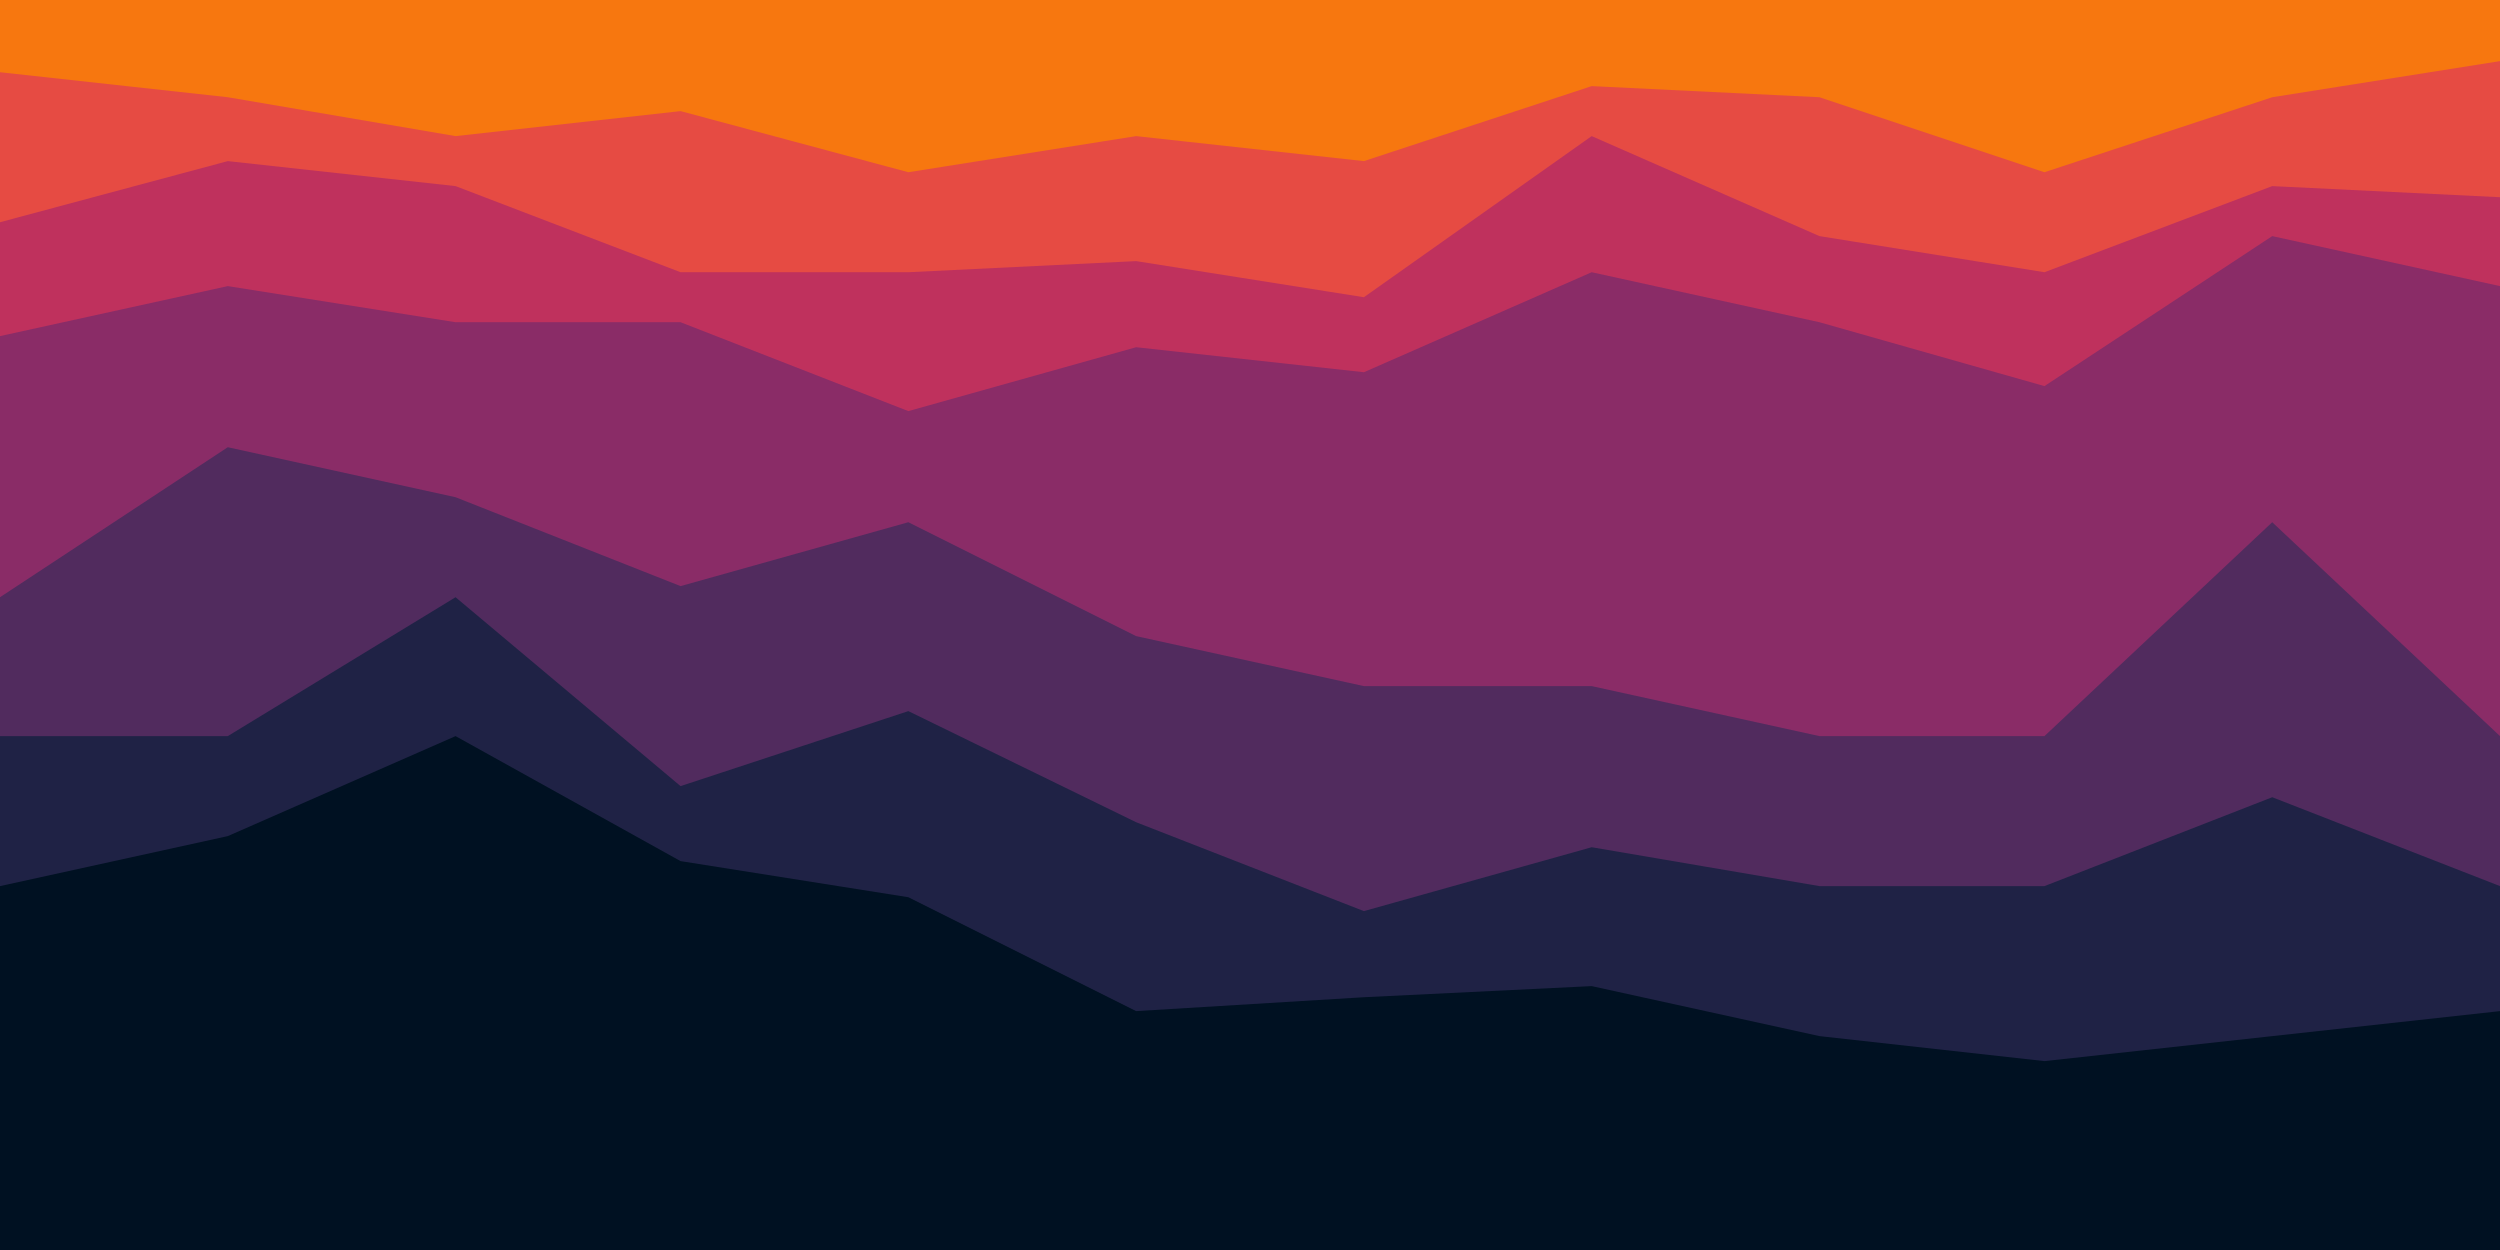
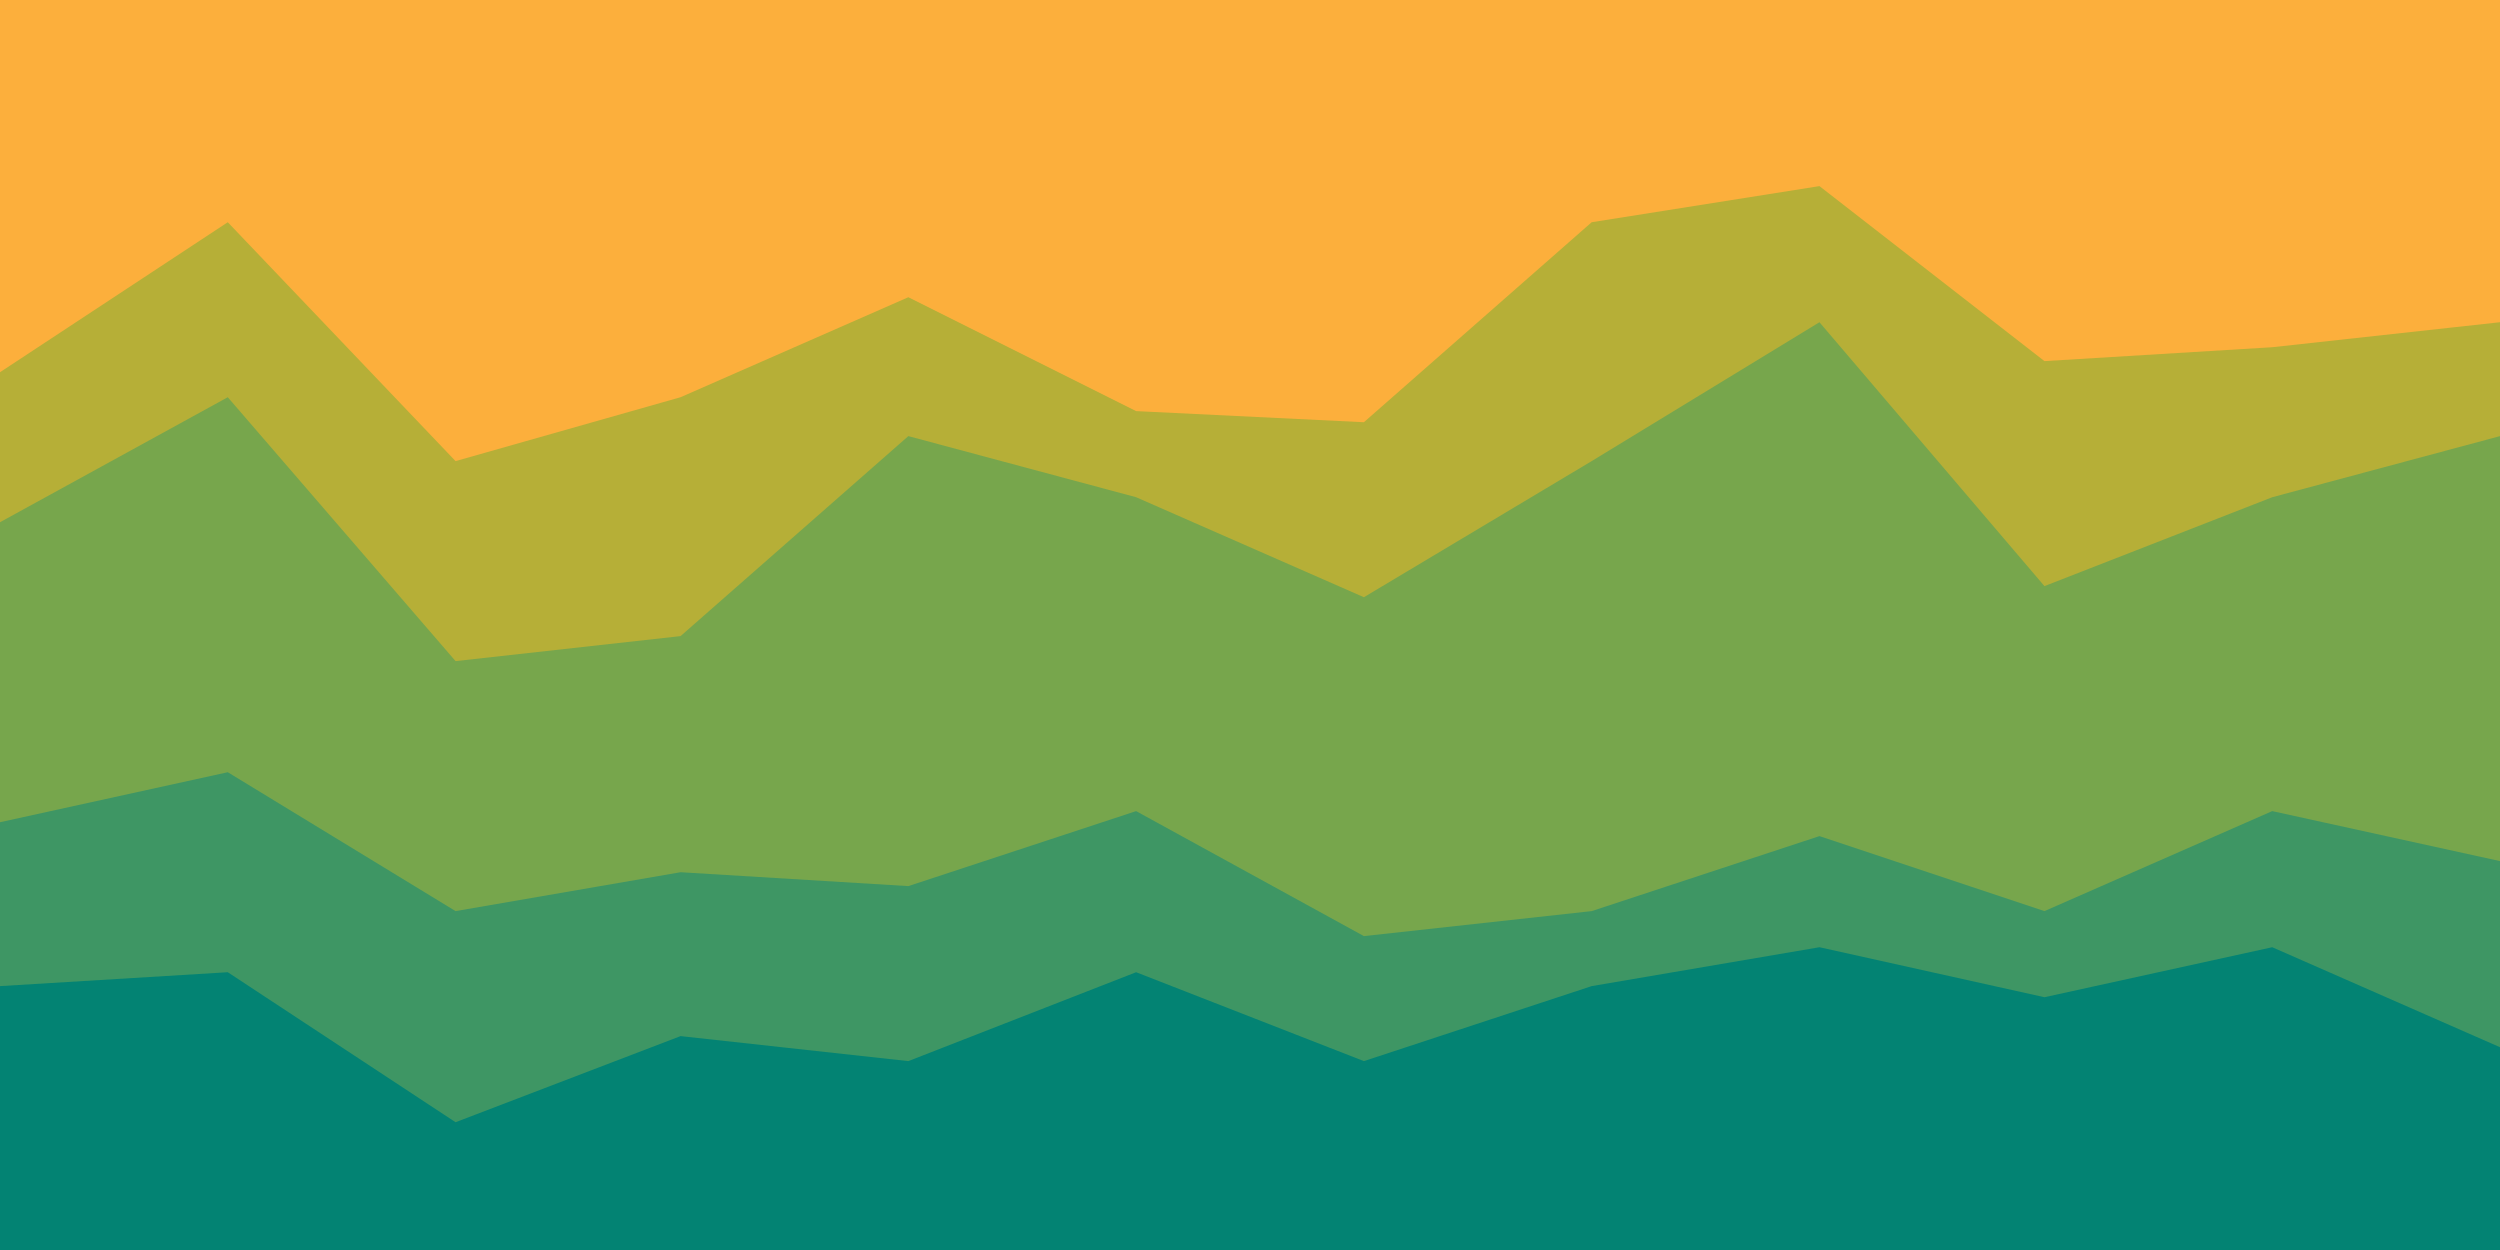
<svg xmlns="http://www.w3.org/2000/svg" id="visual" viewBox="0 0 900 450" width="900" height="450" version="1.1">
-   <path d="M0 28L82 37L164 51L245 42L327 64L409 51L491 60L573 33L655 37L736 64L818 37L900 24L900 0L818 0L736 0L655 0L573 0L491 0L409 0L327 0L245 0L164 0L82 0L0 0Z" fill="#f7770f" />
-   <path d="M0 82L82 60L164 69L245 100L327 100L409 96L491 109L573 51L655 87L736 100L818 69L900 73L900 22L818 35L736 62L655 35L573 31L491 58L409 49L327 62L245 40L164 49L82 35L0 26Z" fill="#e64b43" />
-   <path d="M0 123L82 105L164 118L245 118L327 150L409 127L491 136L573 100L655 118L736 141L818 87L900 105L900 71L818 67L736 98L655 85L573 49L491 107L409 94L327 98L245 98L164 67L82 58L0 80Z" fill="#bf315d" />
-   <path d="M0 217L82 163L164 181L245 213L327 190L409 231L491 249L573 249L655 267L736 267L818 190L900 267L900 103L818 85L736 139L655 116L573 98L491 134L409 125L327 148L245 116L164 116L82 103L0 121Z" fill="#8a2c67" />
-   <path d="M0 267L82 267L164 217L245 285L327 258L409 298L491 330L573 307L655 321L736 321L818 289L900 321L900 265L818 188L736 265L655 265L573 247L491 247L409 229L327 188L245 211L164 179L82 161L0 215Z" fill="#512b5e" />
-   <path d="M0 321L82 303L164 267L245 312L327 325L409 366L491 361L573 357L655 375L736 384L818 375L900 366L900 319L818 287L736 319L655 319L573 305L491 328L409 296L327 256L245 283L164 215L82 265L0 265Z" fill="#1f2245" />
-   <path d="M0 451L82 451L164 451L245 451L327 451L409 451L491 451L573 451L655 451L736 451L818 451L900 451L900 364L818 373L736 382L655 373L573 355L491 359L409 364L327 323L245 310L164 265L82 301L0 319Z" fill="#001122" />
+   <path d="M0 136L82 82L164 168L245 145L327 109L409 150L491 154L573 82L655 69L736 132L818 127L900 118L900 0L818 0L736 0L655 0L573 0L491 0L409 0L327 0L245 0L164 0L82 0L0 0Z" fill="#fcaf3c" />
+   <path d="M0 190L82 145L164 240L245 231L327 159L409 181L491 217L573 168L655 118L736 213L818 181L900 159L900 116L818 125L736 130L655 67L573 80L491 152L409 148L327 107L245 143L164 166L82 80L0 134Z" fill="#b6af37" />
+   <path d="M0 298L82 280L164 330L245 316L327 321L409 294L491 339L573 330L655 303L736 330L818 294L900 312L900 157L818 179L736 211L655 116L573 166L491 215L409 179L327 157L245 229L164 238L82 143L0 188Z" fill="#77a64c" />
+   <path d="M0 357L82 352L164 406L245 375L327 384L409 352L491 384L573 357L655 343L736 361L818 343L900 379L900 310L818 292L736 328L655 301L573 328L491 337L409 292L327 319L245 314L164 328L82 278L0 296Z" fill="#3e9664" />
+   <path d="M0 451L82 451L164 451L245 451L327 451L409 451L491 451L573 451L655 451L736 451L818 451L900 451L900 377L818 341L736 359L655 341L573 355L491 382L409 350L327 382L245 373L164 404L82 350L0 355Z" fill="#038373" />
</svg>
